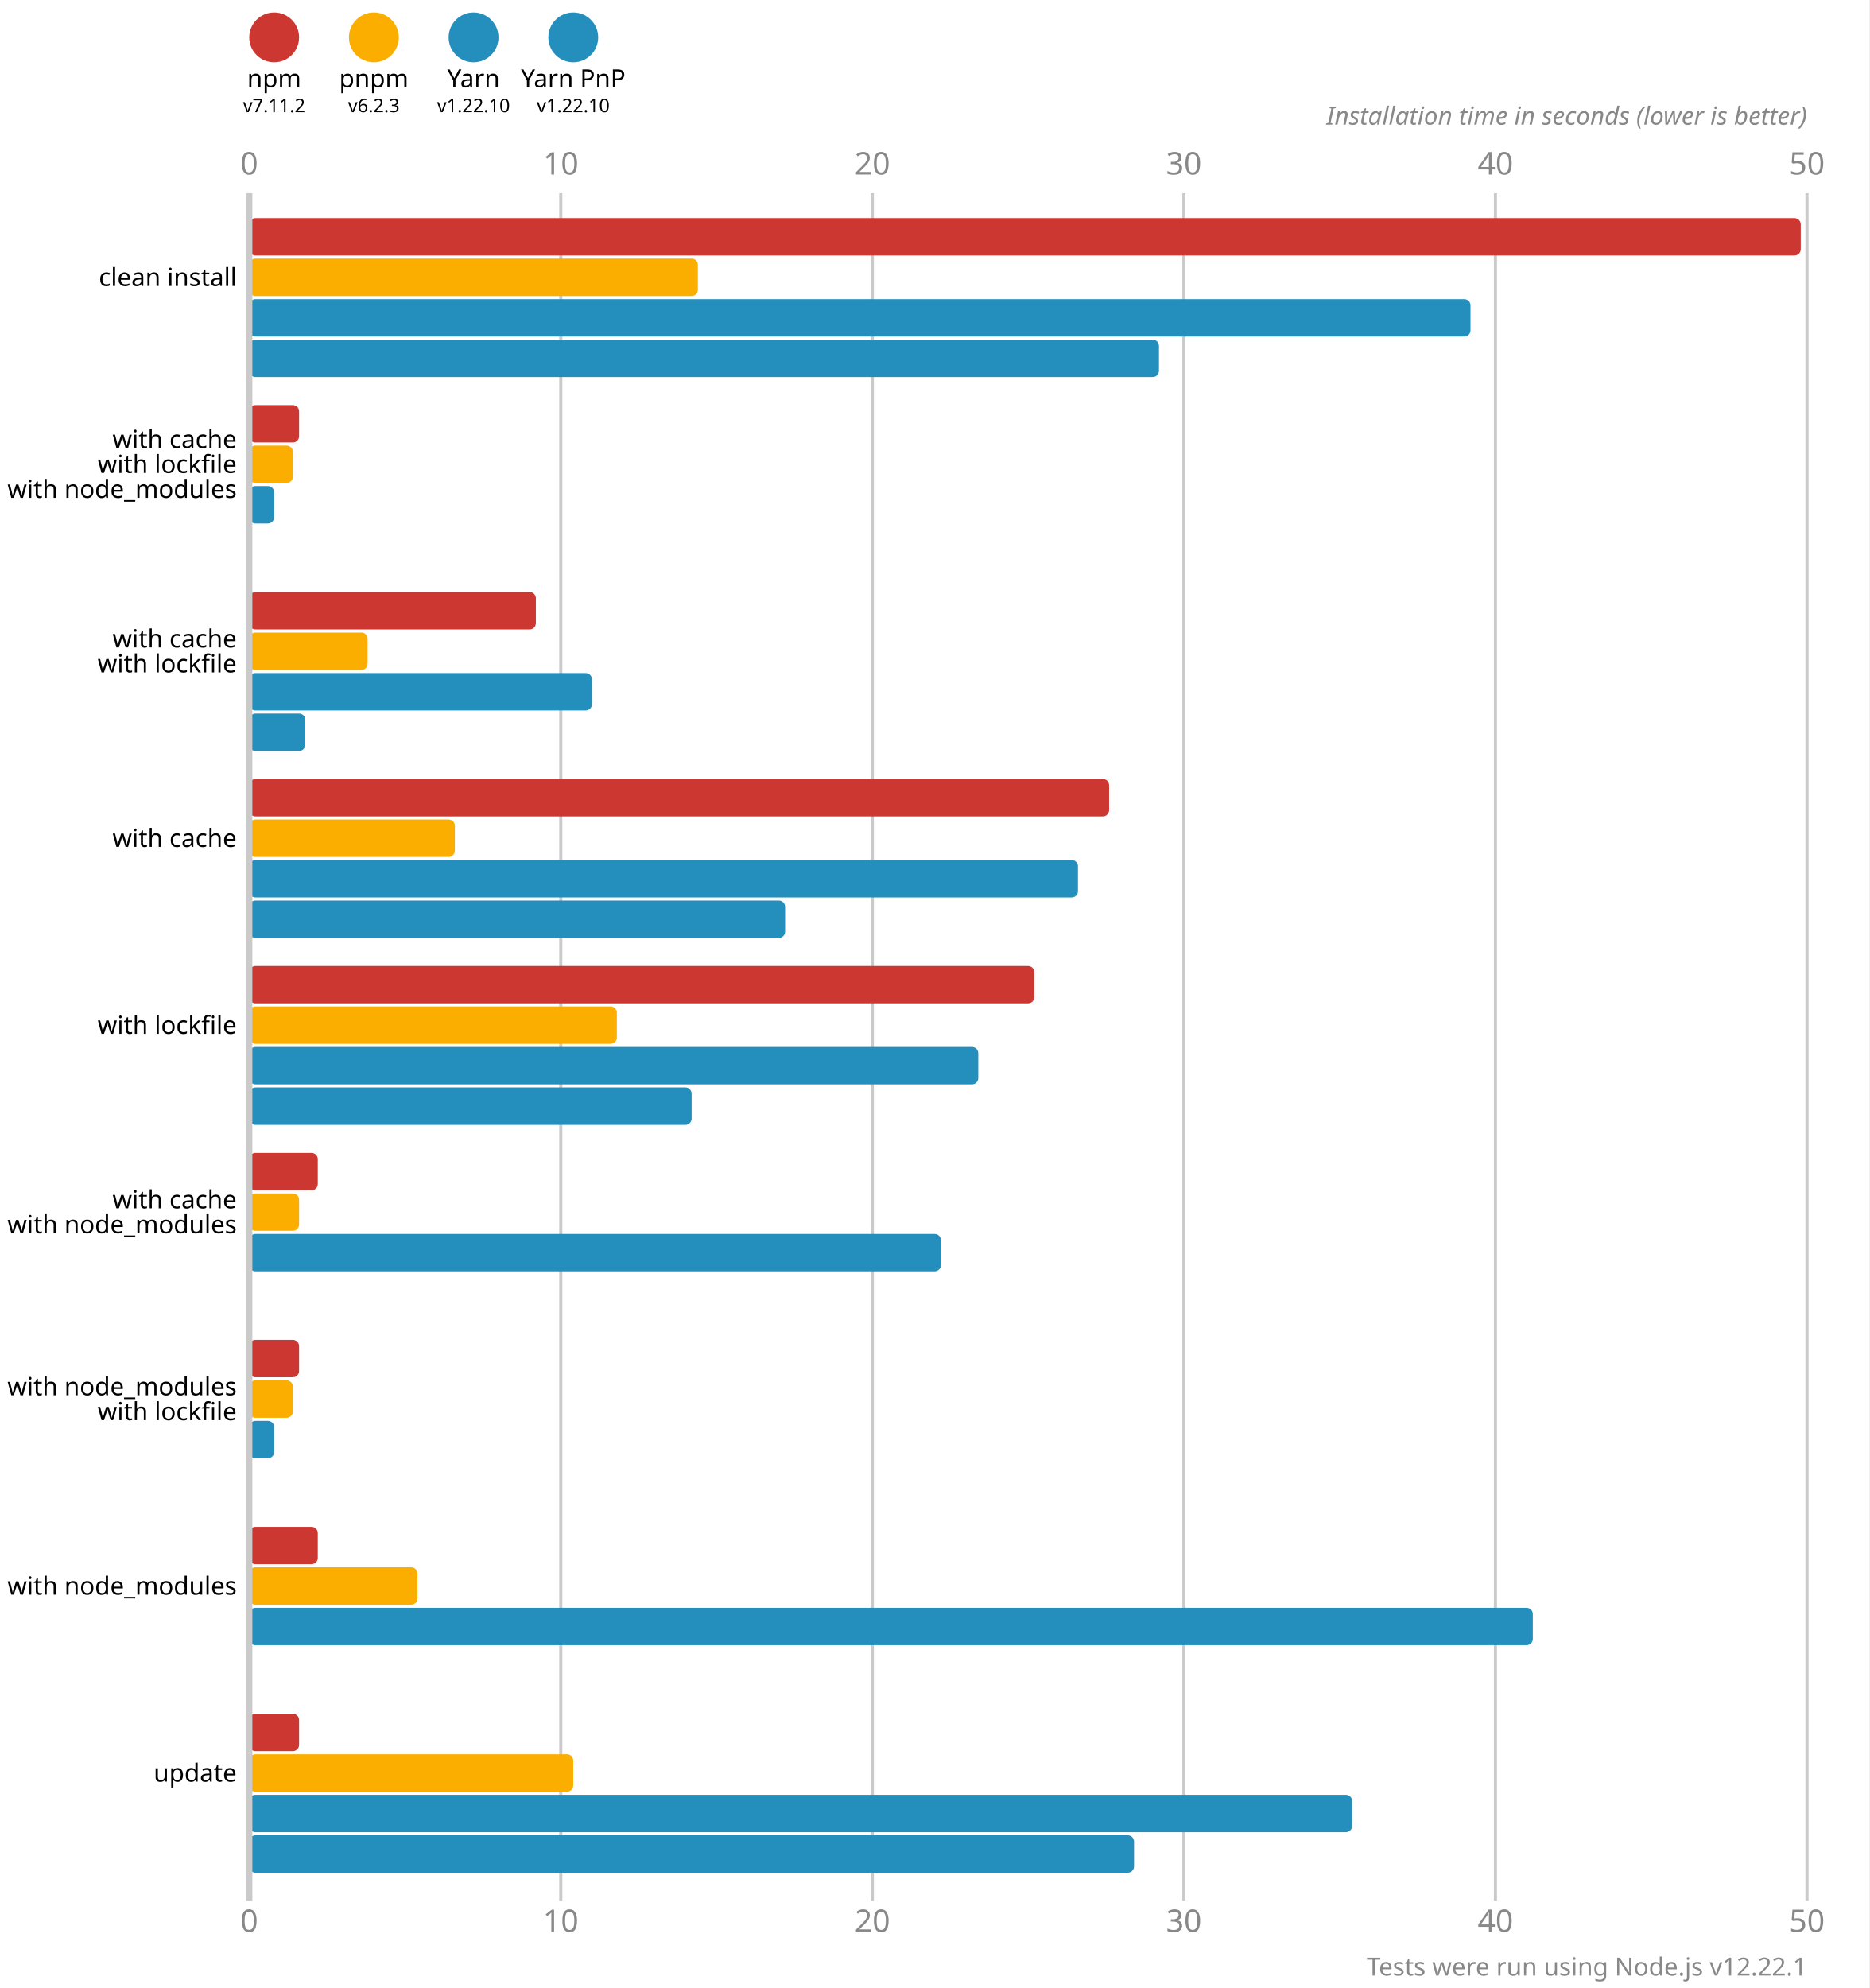
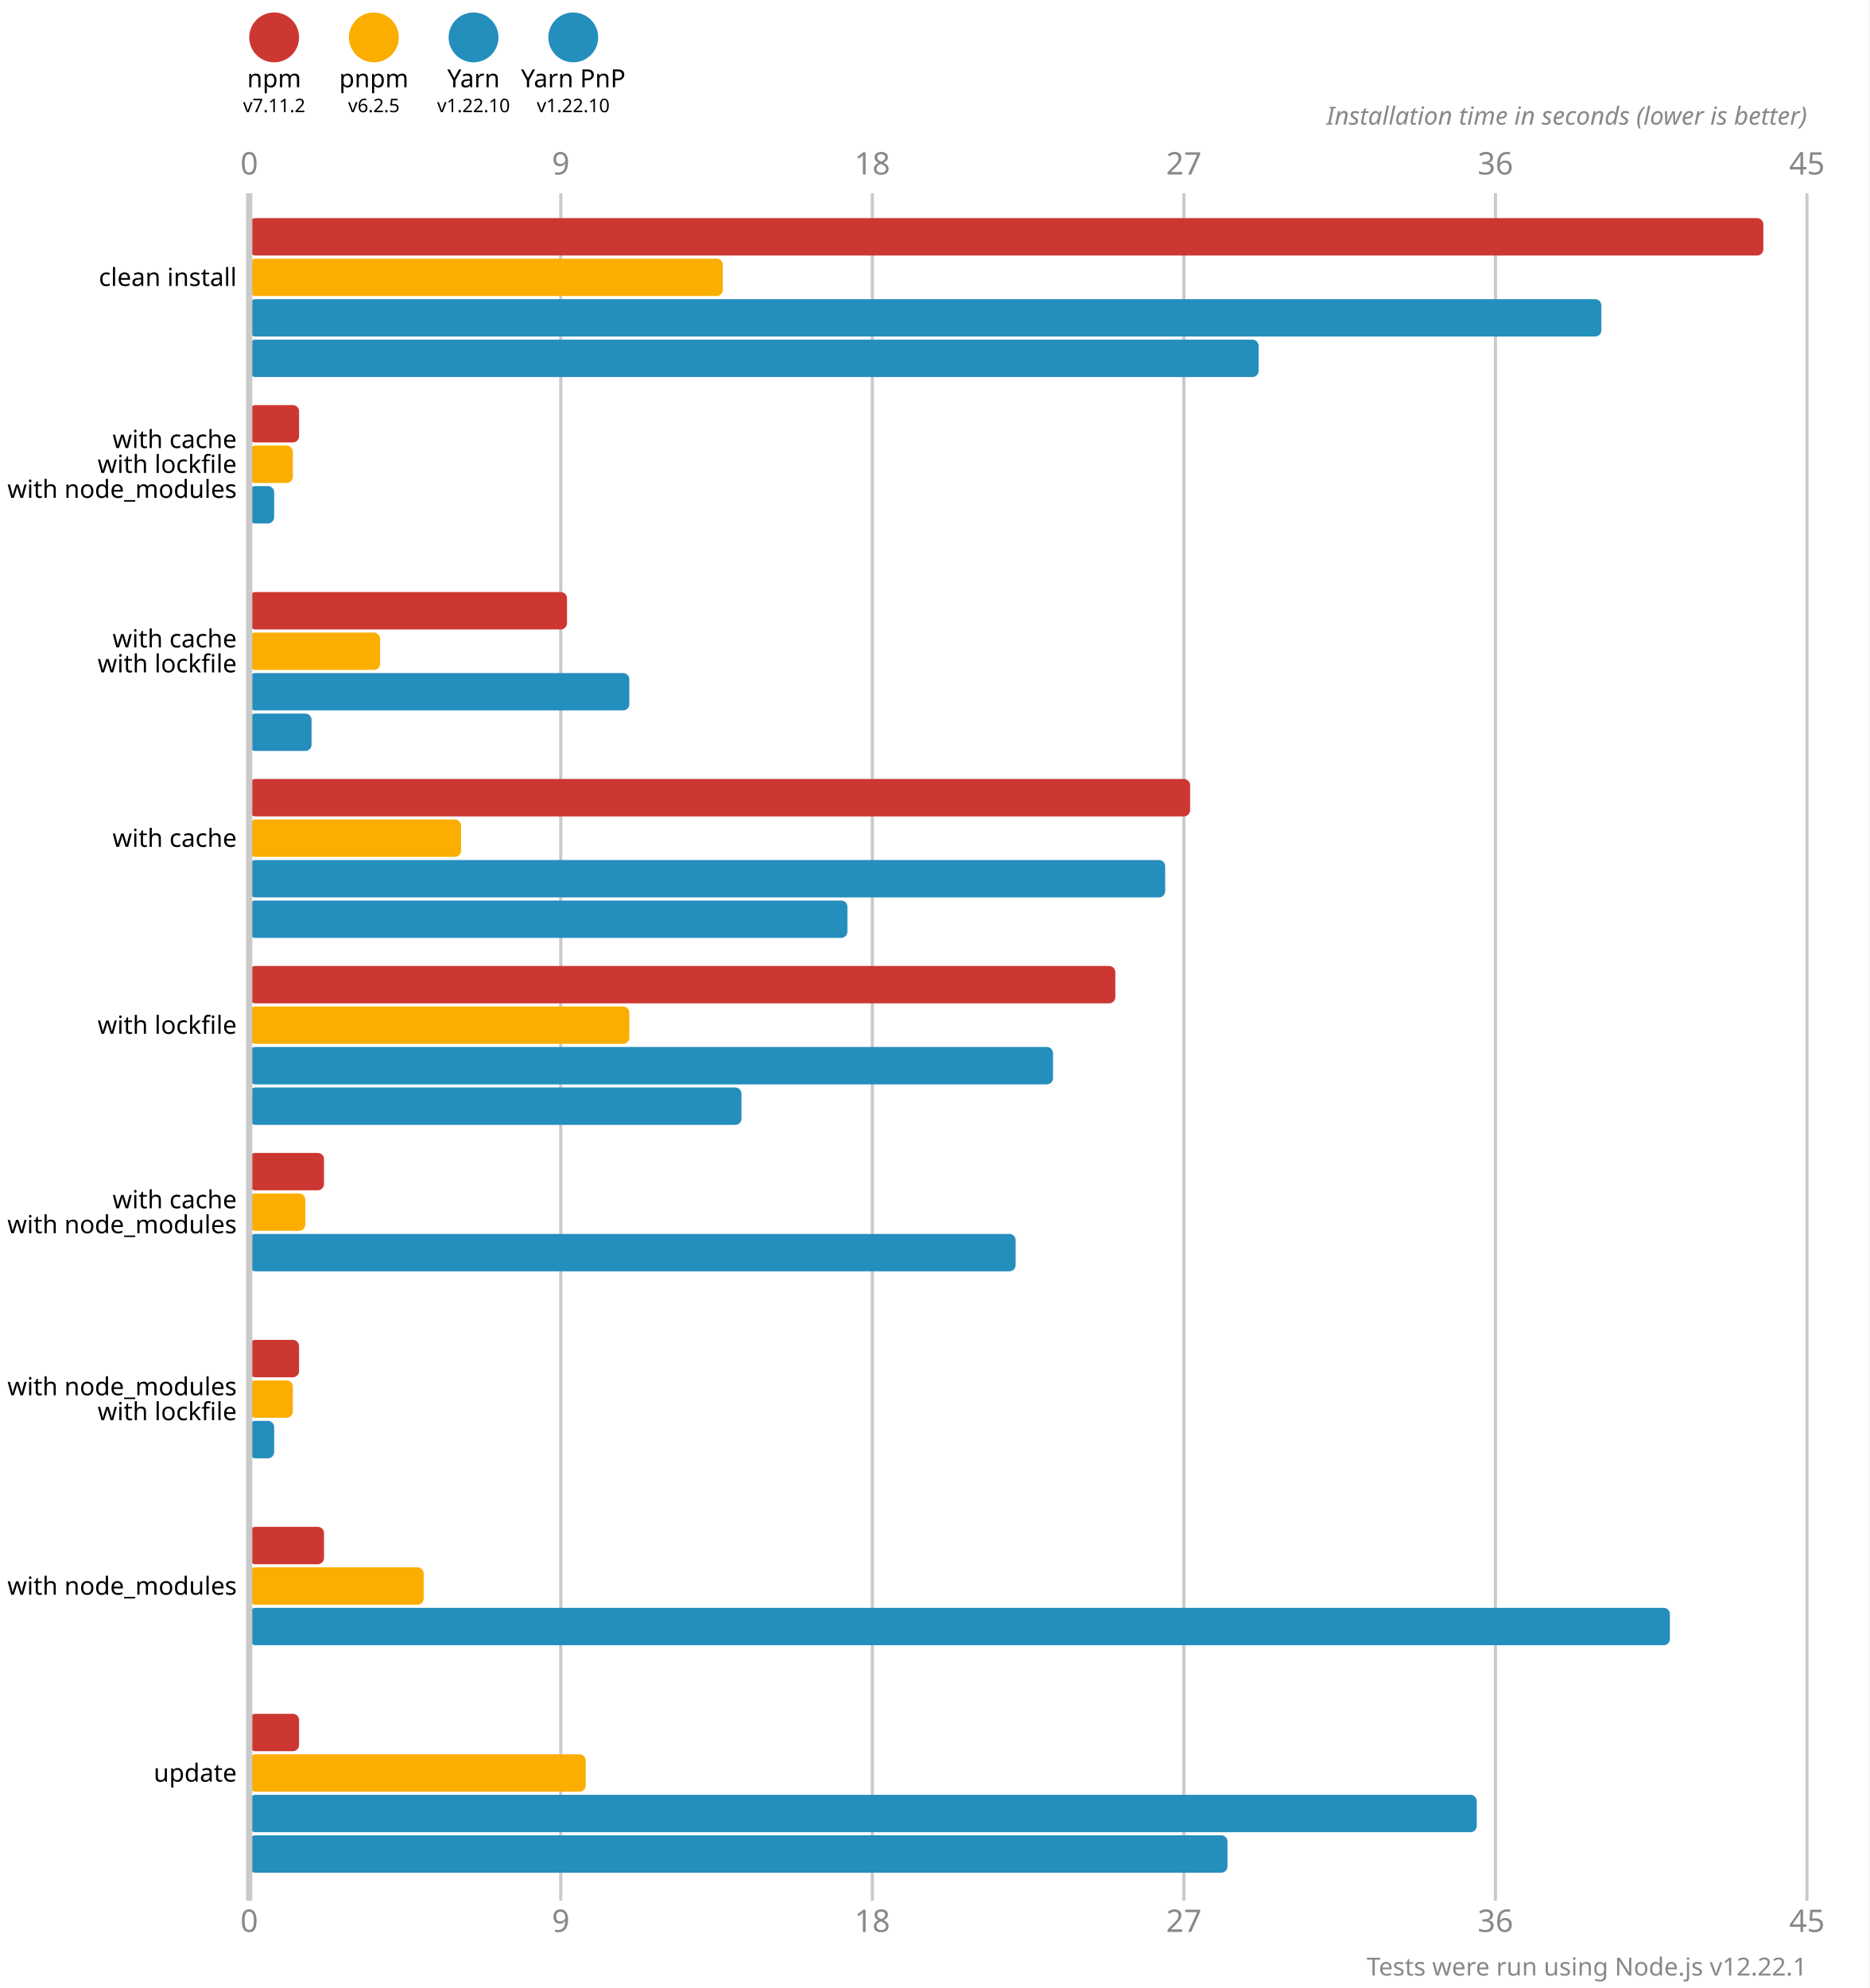
<svg xmlns="http://www.w3.org/2000/svg" version="1.1" viewBox="0 0 300 319">
  <style>
    .font { font-family: sans-serif; }
    .s3 { font-size: 3px; }
    .s4 { font-size: 4px; }
    .s5 { font-size: 5px; }
    .line { stroke: #cacaca; }
    .width { stroke-width: 0.5; }
    .text { fill: #888; }
  </style>
  <rect x="0" y="0" width="300" height="319" fill="#fff" />
  <circle cx="44" cy="6" r="4" fill="#cd3731" />
  <text x="44" y="14" class="font s4" text-anchor="middle">npm</text>
  <text x="44" y="18" class="font s3" text-anchor="middle">v7.11.2</text>
  <circle cx="60" cy="6" r="4" fill="#fbae00" />
  <text x="60" y="14" class="font s4" text-anchor="middle">pnpm</text>
-   <text x="60" y="18" class="font s3" text-anchor="middle">v6.2.3</text>
+   <text x="60" y="18" class="font s3" text-anchor="middle">v6.2.5</text>
  <circle cx="76" cy="6" r="4" fill="#248ebd" />
  <text x="76" y="14" class="font s4" text-anchor="middle">Yarn</text>
  <text x="76" y="18" class="font s3" text-anchor="middle">v1.22.10</text>
  <circle cx="92" cy="6" r="4" fill="#248ebd" />
  <text x="92" y="14" class="font s4" text-anchor="middle">Yarn PnP</text>
  <text x="92" y="18" class="font s3" text-anchor="middle">v1.22.10</text>
  <text x="40" y="28" class="font s5 text" text-anchor="middle">0</text>
  <text x="40" y="310" class="font s5 text" text-anchor="middle">0</text>
  <line x1="90" y1="31" x2="90" y2="305" class="line width" />
-   <text x="90" y="28" class="font s5 text" text-anchor="middle">10</text>
-   <text x="90" y="310" class="font s5 text" text-anchor="middle">10</text>
+   <text x="90" y="28" class="font s5 text" text-anchor="middle">9</text>
+   <text x="90" y="310" class="font s5 text" text-anchor="middle">9</text>
  <line x1="140" y1="31" x2="140" y2="305" class="line width" />
-   <text x="140" y="28" class="font s5 text" text-anchor="middle">20</text>
-   <text x="140" y="310" class="font s5 text" text-anchor="middle">20</text>
+   <text x="140" y="28" class="font s5 text" text-anchor="middle">18</text>
+   <text x="140" y="310" class="font s5 text" text-anchor="middle">18</text>
  <line x1="190" y1="31" x2="190" y2="305" class="line width" />
-   <text x="190" y="28" class="font s5 text" text-anchor="middle">30</text>
-   <text x="190" y="310" class="font s5 text" text-anchor="middle">30</text>
+   <text x="190" y="28" class="font s5 text" text-anchor="middle">27</text>
+   <text x="190" y="310" class="font s5 text" text-anchor="middle">27</text>
  <line x1="240" y1="31" x2="240" y2="305" class="line width" />
-   <text x="240" y="28" class="font s5 text" text-anchor="middle">40</text>
-   <text x="240" y="310" class="font s5 text" text-anchor="middle">40</text>
+   <text x="240" y="28" class="font s5 text" text-anchor="middle">36</text>
+   <text x="240" y="310" class="font s5 text" text-anchor="middle">36</text>
  <line x1="290" y1="31" x2="290" y2="305" class="line width" />
-   <text x="290" y="28" class="font s5 text" text-anchor="middle">50</text>
-   <text x="290" y="310" class="font s5 text" text-anchor="middle">50</text>
+   <text x="290" y="28" class="font s5 text" text-anchor="middle">45</text>
+   <text x="290" y="310" class="font s5 text" text-anchor="middle">45</text>
  <text x="290" y="20" class="font s4 text" font-style="italic" text-anchor="end">Installation time in seconds (lower is better)</text>
-   <rect x="40" y="35" width="249" height="6" fill="#cd3731" rx="1" ry="1" />
-   <rect x="40" y="41.5" width="72" height="6" fill="#fbae00" rx="1" ry="1" />
-   <rect x="40" y="48" width="196" height="6" fill="#248ebd" rx="1" ry="1" />
-   <rect x="40" y="54.5" width="146" height="6" fill="#248ebd" rx="1" ry="1" />
+   <rect x="40" y="35" width="243" height="6" fill="#cd3731" rx="1" ry="1" />
+   <rect x="40" y="41.5" width="76" height="6" fill="#fbae00" rx="1" ry="1" />
+   <rect x="40" y="48" width="217" height="6" fill="#248ebd" rx="1" ry="1" />
+   <rect x="40" y="54.5" width="162" height="6" fill="#248ebd" rx="1" ry="1" />
  <rect x="40" y="65" width="8" height="6" fill="#cd3731" rx="1" ry="1" />
  <rect x="40" y="71.5" width="7" height="6" fill="#fbae00" rx="1" ry="1" />
  <rect x="40" y="78" width="4" height="6" fill="#248ebd" rx="1" ry="1" />
  <rect x="40" y="84.5" width="0" height="6" fill="#248ebd" rx="1" ry="1" />
-   <rect x="40" y="95" width="46" height="6" fill="#cd3731" rx="1" ry="1" />
-   <rect x="40" y="101.5" width="19" height="6" fill="#fbae00" rx="1" ry="1" />
-   <rect x="40" y="108" width="55" height="6" fill="#248ebd" rx="1" ry="1" />
-   <rect x="40" y="114.5" width="9" height="6" fill="#248ebd" rx="1" ry="1" />
-   <rect x="40" y="125" width="138" height="6" fill="#cd3731" rx="1" ry="1" />
-   <rect x="40" y="131.5" width="33" height="6" fill="#fbae00" rx="1" ry="1" />
-   <rect x="40" y="138" width="133" height="6" fill="#248ebd" rx="1" ry="1" />
-   <rect x="40" y="144.5" width="86" height="6" fill="#248ebd" rx="1" ry="1" />
-   <rect x="40" y="155" width="126" height="6" fill="#cd3731" rx="1" ry="1" />
-   <rect x="40" y="161.5" width="59" height="6" fill="#fbae00" rx="1" ry="1" />
-   <rect x="40" y="168" width="117" height="6" fill="#248ebd" rx="1" ry="1" />
-   <rect x="40" y="174.5" width="71" height="6" fill="#248ebd" rx="1" ry="1" />
-   <rect x="40" y="185" width="11" height="6" fill="#cd3731" rx="1" ry="1" />
-   <rect x="40" y="191.5" width="8" height="6" fill="#fbae00" rx="1" ry="1" />
-   <rect x="40" y="198" width="111" height="6" fill="#248ebd" rx="1" ry="1" />
+   <rect x="40" y="95" width="51" height="6" fill="#cd3731" rx="1" ry="1" />
+   <rect x="40" y="101.5" width="21" height="6" fill="#fbae00" rx="1" ry="1" />
+   <rect x="40" y="108" width="61" height="6" fill="#248ebd" rx="1" ry="1" />
+   <rect x="40" y="114.5" width="10" height="6" fill="#248ebd" rx="1" ry="1" />
+   <rect x="40" y="125" width="151" height="6" fill="#cd3731" rx="1" ry="1" />
+   <rect x="40" y="131.5" width="34" height="6" fill="#fbae00" rx="1" ry="1" />
+   <rect x="40" y="138" width="147" height="6" fill="#248ebd" rx="1" ry="1" />
+   <rect x="40" y="144.5" width="96" height="6" fill="#248ebd" rx="1" ry="1" />
+   <rect x="40" y="155" width="139" height="6" fill="#cd3731" rx="1" ry="1" />
+   <rect x="40" y="161.5" width="61" height="6" fill="#fbae00" rx="1" ry="1" />
+   <rect x="40" y="168" width="129" height="6" fill="#248ebd" rx="1" ry="1" />
+   <rect x="40" y="174.5" width="79" height="6" fill="#248ebd" rx="1" ry="1" />
+   <rect x="40" y="185" width="12" height="6" fill="#cd3731" rx="1" ry="1" />
+   <rect x="40" y="191.5" width="9" height="6" fill="#fbae00" rx="1" ry="1" />
+   <rect x="40" y="198" width="123" height="6" fill="#248ebd" rx="1" ry="1" />
  <rect x="40" y="204.5" width="0" height="6" fill="#248ebd" rx="1" ry="1" />
  <rect x="40" y="215" width="8" height="6" fill="#cd3731" rx="1" ry="1" />
  <rect x="40" y="221.5" width="7" height="6" fill="#fbae00" rx="1" ry="1" />
  <rect x="40" y="228" width="4" height="6" fill="#248ebd" rx="1" ry="1" />
  <rect x="40" y="234.5" width="0" height="6" fill="#248ebd" rx="1" ry="1" />
-   <rect x="40" y="245" width="11" height="6" fill="#cd3731" rx="1" ry="1" />
-   <rect x="40" y="251.5" width="27" height="6" fill="#fbae00" rx="1" ry="1" />
-   <rect x="40" y="258" width="206" height="6" fill="#248ebd" rx="1" ry="1" />
+   <rect x="40" y="245" width="12" height="6" fill="#cd3731" rx="1" ry="1" />
+   <rect x="40" y="251.5" width="28" height="6" fill="#fbae00" rx="1" ry="1" />
+   <rect x="40" y="258" width="228" height="6" fill="#248ebd" rx="1" ry="1" />
  <rect x="40" y="264.5" width="0" height="6" fill="#248ebd" rx="1" ry="1" />
  <rect x="40" y="275" width="8" height="6" fill="#cd3731" rx="1" ry="1" />
-   <rect x="40" y="281.5" width="52" height="6" fill="#fbae00" rx="1" ry="1" />
-   <rect x="40" y="288" width="177" height="6" fill="#248ebd" rx="1" ry="1" />
-   <rect x="40" y="294.5" width="142" height="6" fill="#248ebd" rx="1" ry="1" />
+   <rect x="40" y="281.5" width="54" height="6" fill="#fbae00" rx="1" ry="1" />
+   <rect x="40" y="288" width="197" height="6" fill="#248ebd" rx="1" ry="1" />
+   <rect x="40" y="294.5" width="157" height="6" fill="#248ebd" rx="1" ry="1" />
  <line x1="40" y1="31" x2="40" y2="305" class="line" />
  <text x="38" y="44.5" class="font s4" dominant-baseline="middle" text-anchor="end">clean install</text>
  <text x="38" y="70.5" class="font s4" dominant-baseline="middle" text-anchor="end">with cache</text>
  <text x="38" y="74.5" class="font s4" dominant-baseline="middle" text-anchor="end">with lockfile</text>
  <text x="38" y="78.5" class="font s4" dominant-baseline="middle" text-anchor="end">with node_modules</text>
  <text x="38" y="102.5" class="font s4" dominant-baseline="middle" text-anchor="end">with cache</text>
  <text x="38" y="106.5" class="font s4" dominant-baseline="middle" text-anchor="end">with lockfile</text>
  <text x="38" y="134.5" class="font s4" dominant-baseline="middle" text-anchor="end">with cache</text>
  <text x="38" y="164.5" class="font s4" dominant-baseline="middle" text-anchor="end">with lockfile</text>
  <text x="38" y="192.5" class="font s4" dominant-baseline="middle" text-anchor="end">with cache</text>
  <text x="38" y="196.5" class="font s4" dominant-baseline="middle" text-anchor="end">with node_modules</text>
  <text x="38" y="222.5" class="font s4" dominant-baseline="middle" text-anchor="end">with node_modules</text>
  <text x="38" y="226.5" class="font s4" dominant-baseline="middle" text-anchor="end">with lockfile</text>
  <text x="38" y="254.5" class="font s4" dominant-baseline="middle" text-anchor="end">with node_modules</text>
  <text x="38" y="284.5" class="font s4" dominant-baseline="middle" text-anchor="end">update</text>
  <text x="290" y="317" class="font s4 text" text-anchor="end">Tests were run using Node.js v12.22.1</text>
</svg>
